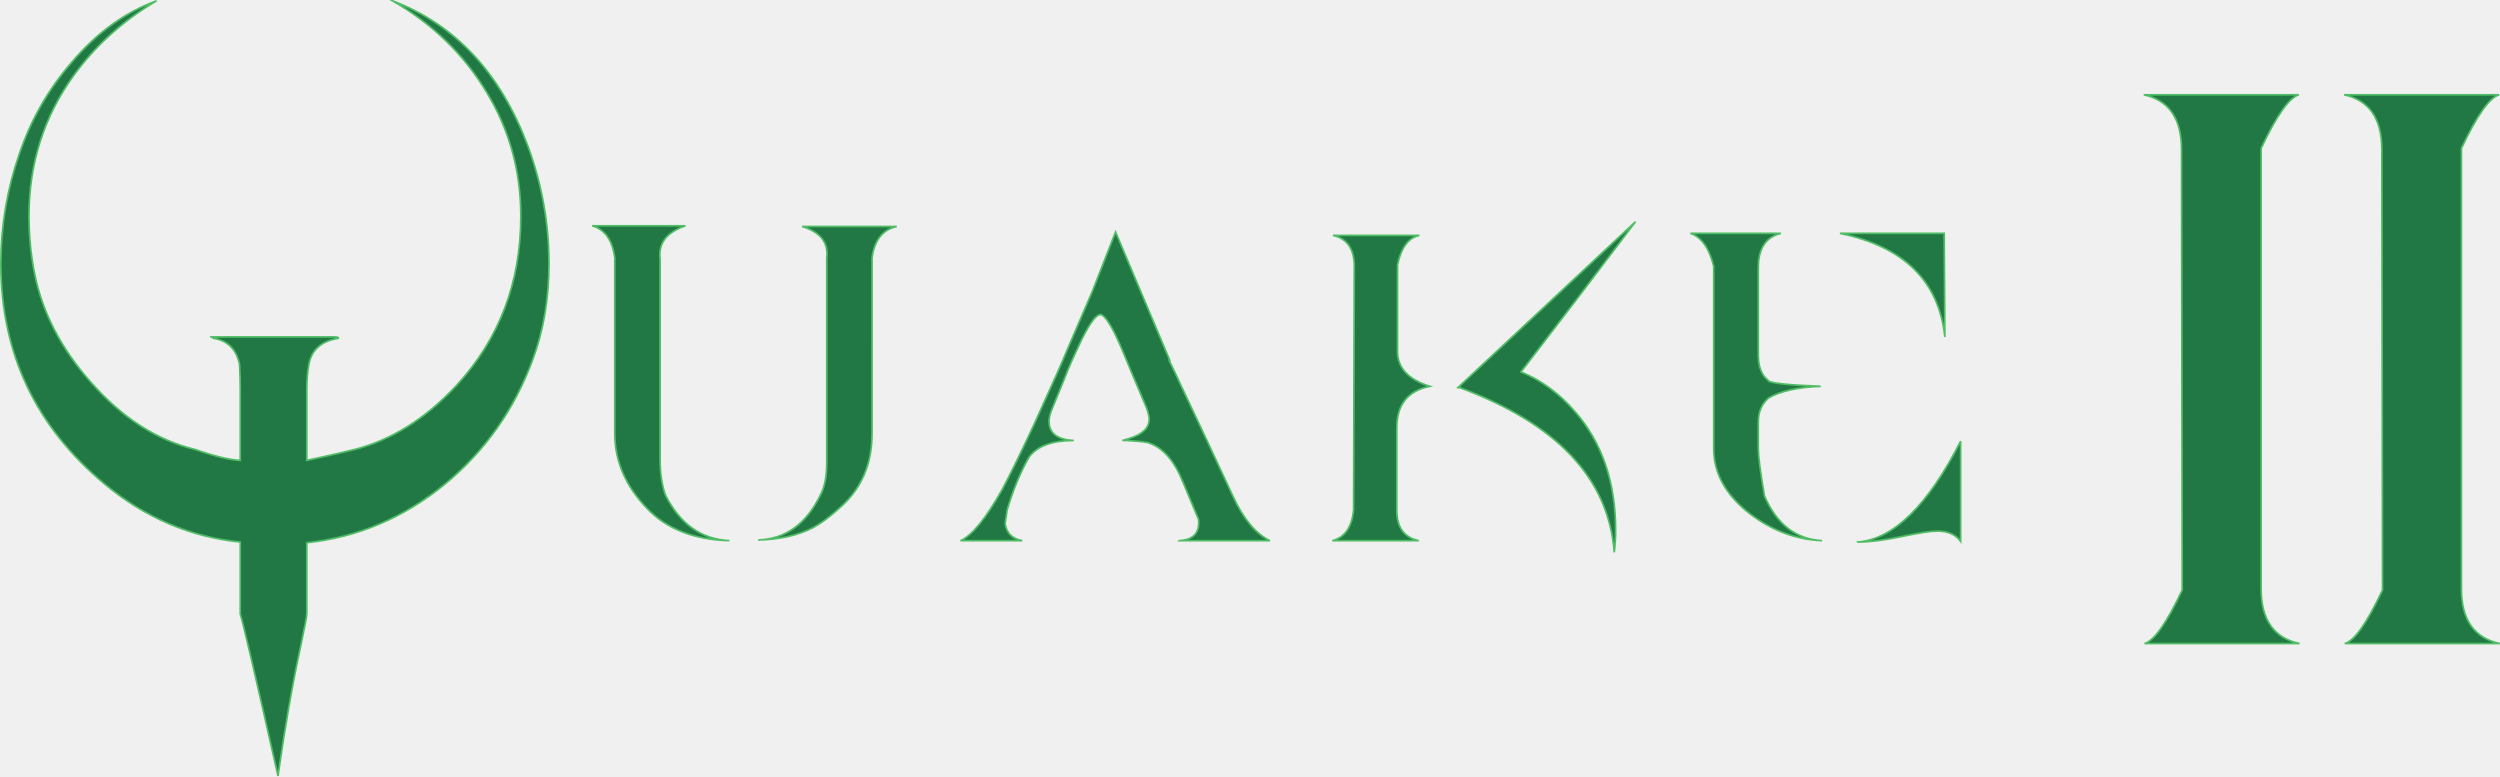
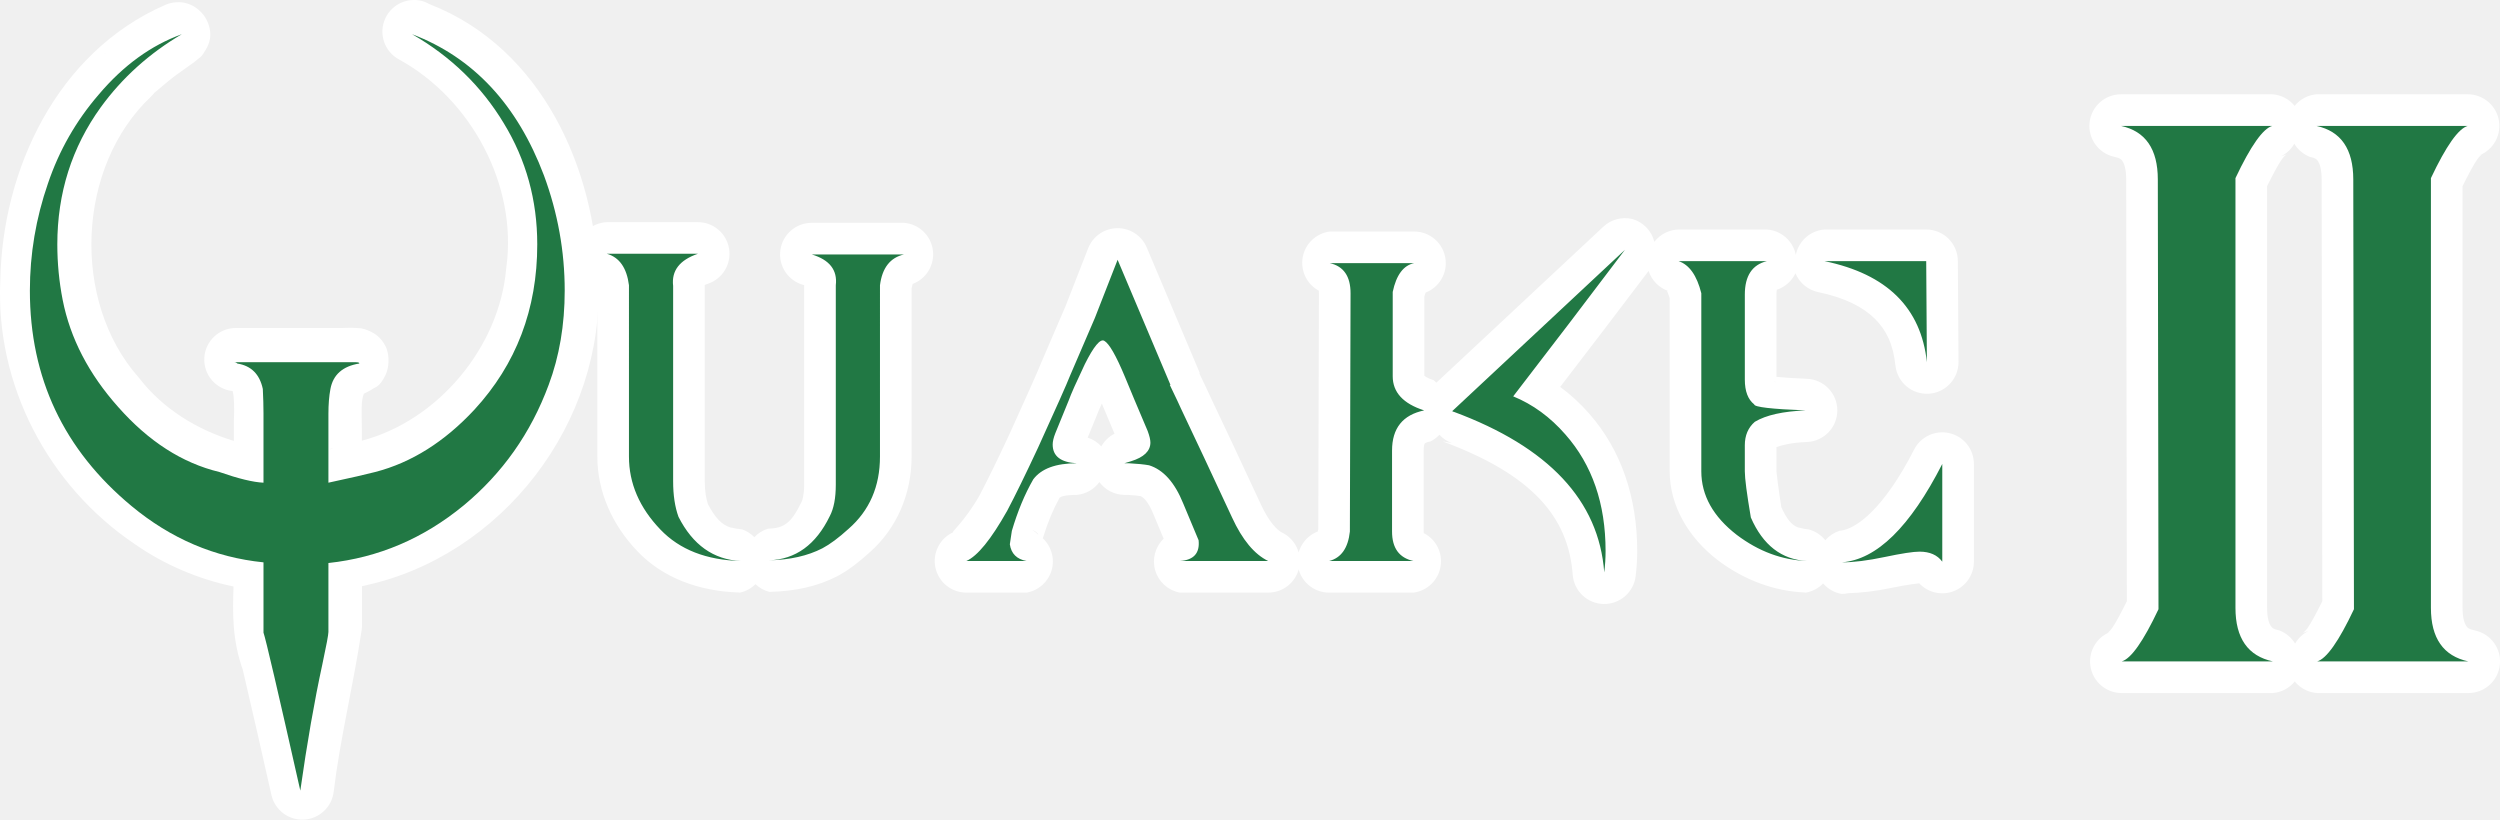
- <svg xmlns="http://www.w3.org/2000/svg" width="385.709mm" height="119.745mm" viewBox="0 0 385.709 119.745" version="1.1" id="svg5">
+ <svg xmlns="http://www.w3.org/2000/svg" width="395.267mm" height="129.588mm" viewBox="0 0 395.267 129.588" version="1.1" id="svg5">
  <defs id="defs2" />
-   <g id="layer1" transform="translate(-31.92623,-43.81971)">
+   <g id="layer1" transform="translate(-27.3359,-38.53535)">
    <g aria-label="Quake II" id="text1838" style="font-size:10.583px;line-height:1.25;fill:#cccccc;stroke:#666666;stroke-width:0.265">
-       <path d="m 92.489,43.944 q 9.207,5.292 14.499,14.076 5.292,8.678 5.292,19.156 0,15.346 -9.948,26.141 -7.091,7.62 -15.663,9.842 -2.011,0.529 -7.408,1.693 v -10.901 q 0,-2.223 0.317,-3.916 0.635,-3.387 4.551,-4.022 0.106,-0.212 -0.635,-0.212 H 64.338 q 0.317,0 0.529,0.212 3.281,0.529 4.022,4.022 0.106,2.117 0.106,3.81 v 11.007 q -2.434,-0.106 -6.985,-1.693 -8.784,-2.117 -15.981,-10.266 -6.985,-7.832 -8.784,-16.933 -0.847,-4.339 -0.847,-8.784 0,-12.171 6.879,-21.696 5.08,-6.985 12.806,-11.536 -7.302,2.646 -13.123,9.525 -5.397,6.244 -8.043,14.076 -2.857,8.255 -2.857,16.933 0,20.743 16.087,34.078 9.313,7.726 20.849,8.89 v 11.112 q 0.529,1.482 5.821,24.977 1.587,-11.218 3.492,-20.002 0.952,-4.445 0.952,-5.08 v -10.901 q 11.853,-1.27 21.378,-9.102 9.207,-7.62 13.441,-19.05 2.54,-6.773 2.54,-14.922 0,-9.313 -3.281,-18.203 -6.35,-16.827 -20.849,-22.331 z" style="font-size:105.833px;font-family:DpQuake;-inkscape-font-specification:'DpQuake, Normal';fill:#217844;stroke:#50bd66;fill-opacity:1;stroke-opacity:1" id="path5442" />
-       <path d="m 126.779,110.725 q 0,6.35 4.974,11.536 4.551,4.762 12.7,4.974 -6.456,-0.318 -9.842,-6.985 -0.847,-2.328 -0.847,-5.609 V 83.737 q -0.423,-3.598 3.916,-5.08 H 123.287 q 2.963,0.847 3.492,4.974 z m 39.687,0 q 0,7.091 -4.974,11.43 -2.328,2.117 -4.127,3.069 -3.492,1.799 -8.467,1.905 6.35,-0.212 9.631,-6.985 0.953,-1.799 0.953,-4.974 V 83.631 q 0.423,-3.598 -3.81,-4.868 h 14.605 q -3.281,0.741 -3.81,4.868 z" style="font-size:105.833px;font-family:DpQuake;-inkscape-font-specification:'DpQuake, Normal';fill:#217844;stroke:#50bd66;fill-opacity:1;stroke-opacity:1" id="path5444" />
-       <path d="m 213.88,127.235 h 13.97 q -3.281,-1.587 -5.715,-6.879 -4.868,-10.477 -8.043,-17.145 -0.318,-0.741 -1.799,-3.81 h 0.106 l -8.361,-19.791 -3.598,9.207 q -0.953,2.222 -3.916,9.102 -0.741,1.905 -5.08,11.43 -2.963,6.35 -4.868,9.948 -3.81,6.773 -6.456,7.937 h 9.525 q -2.328,-0.423 -2.646,-2.646 l 0.318,-2.117 q 1.376,-4.657 3.387,-8.149 1.905,-2.54 6.879,-2.54 -3.81,-0.212 -3.81,-2.963 0,-0.741 0.423,-1.799 l 2.117,-5.186 q 0.529,-1.482 2.54,-5.715 2.117,-4.233 3.069,-3.704 1.164,0.635 3.281,5.715 1.164,2.857 3.598,8.572 0.423,1.164 0.423,1.799 0,2.011 -3.069,2.963 l -1.058,0.318 q 0.212,0 0.741,0 2.011,0.106 3.175,0.318 3.387,1.058 5.397,6.032 l 2.434,5.821 q 0.318,3.069 -2.963,3.281 z" style="font-size:105.833px;font-family:DpQuake;-inkscape-font-specification:'DpQuake, Normal';fill:#217844;stroke:#50bd66;fill-opacity:1;stroke-opacity:1" id="path5446" />
-       <path d="m 247.429,122.578 q 0,3.916 3.387,4.657 h -13.335 q 2.857,-0.741 3.281,-4.657 l 0.106,-37.677 q 0,-4.022 -3.281,-4.762 h 13.335 q -2.54,0.529 -3.387,4.551 v 13.335 q 0,3.81 4.974,5.397 -5.08,1.058 -5.08,6.35 z m 19.156,-21.378 q 8.572,-11.112 17.674,-23.177 l -27.305,25.506 h 0.106 l -0.106,0.106 h 0.212 q 22.542,8.361 23.812,25.4 0.212,-1.693 0.212,-3.387 0,-11.218 -6.35,-18.415 -3.598,-4.127 -8.255,-6.032 z" style="font-size:105.833px;font-family:DpQuake;-inkscape-font-specification:'DpQuake, Normal';fill:#217844;stroke:#50bd66;fill-opacity:1;stroke-opacity:1" id="path5448" />
-       <path d="m 304.79,105.221 q -1.587,1.376 -1.587,3.704 v 4.127 q 0,1.693 0.953,7.302 2.857,6.562 8.89,6.879 -5.927,-0.212 -11.112,-4.127 -5.609,-4.339 -5.609,-10.054 V 84.901 q -1.058,-4.233 -3.598,-5.08 h 13.97 q -3.492,0.847 -3.492,5.292 v 13.441 q 0,2.752 1.482,3.916 0,0.635 8.149,0.952 -5.397,0.212 -8.043,1.799 z m 13.758,22.225 q 8.255,-0.635 15.875,-15.557 v 15.452 q -1.164,-1.587 -3.598,-1.587 -1.482,0 -5.503,0.847 -4.022,0.847 -6.773,0.847 z m -2.752,-47.625 h 16.087 l 0.106,15.981 Q 330.613,82.891 315.797,79.821 Z" style="font-size:105.833px;font-family:DpQuake;-inkscape-font-specification:'DpQuake, Normal';fill:#217844;stroke:#50bd66;fill-opacity:1;stroke-opacity:1" id="path5450" />
-       <path d="m 380.778,66.698 q 3.598,-7.62 5.821,-8.255 h -23.918 q 5.821,1.27 5.821,8.467 l 0.106,67.945 q -3.598,7.62 -5.821,8.255 h 23.918 q -5.927,-1.27 -5.927,-8.467 z" style="font-size:105.833px;font-family:DpQuake;-inkscape-font-specification:'DpQuake, Normal';fill:#217844;stroke:#50bd66;fill-opacity:1;stroke-opacity:1" id="path5452" />
-       <path d="m 411.681,66.698 q 3.598,-7.62 5.821,-8.255 h -23.918 q 5.821,1.27 5.821,8.467 l 0.106,67.945 q -3.598,7.62 -5.821,8.255 H 417.608 q -5.927,-1.27 -5.927,-8.467 z" style="font-size:105.833px;font-family:DpQuake;-inkscape-font-specification:'DpQuake, Normal';fill:#217844;stroke:#50bd66;fill-opacity:1;stroke-opacity:1" id="path5454" />
+       <path style="font-size:105.833px;line-height:1.25;font-family:DpQuake;-inkscape-font-specification:'DpQuake, Normal';baseline-shift:baseline;display:inline;overflow:visible;vector-effect:none;fill:#ffffff;stroke:none;stroke-width:0.265;stroke-linecap:round;stroke-linejoin:round;paint-order:markers stroke fill;enable-background:accumulate;stop-color:#000000" d="m 94.506,38.834 a 5,5 0 0 0 -4.104,9.088 c 11.462,6.265 18.763,19.946 16.992,32.85 a 5,5 0 0 0 -0.027,0.244 c -1.09,12.447 -10.791,24.039 -22.82,27.195 0.027,-1.989 -0.055,-3.95 -0.027,-5.246 0.024,-1.115 0.163,-1.72 0.355,-2.191 0.162,-0.08 0.358,-0.168 0.516,-0.25 0.292,-0.151 0.575,-0.299 0.969,-0.561 0.393,-0.262 1.017,-0.257 1.953,-2.184 0.468,-0.963 0.736,-2.998 -0.027,-4.512 -0.763,-1.514 -1.833,-2.068 -2.451,-2.352 -1.236,-0.568 -1.641,-0.479 -2.068,-0.514 -0.854,-0.069 -1.484,-0.039 -2.389,-0.006 l 0.182,-0.004 H 64.651 a 5,5 0 0 0 -0.518,9.975 c 0.719,0.075 -0.209,-0.629 0.008,0.133 0.217,0.762 0.264,2.712 0.172,4.619 a 5,5 0 0 0 -0.006,0.242 v 2.889 C 58.423,106.464 53.103,103.144 49.434,98.429 A 5,5 0 0 0 49.237,98.191 C 38.575,86.115 39.463,64.879 51.202,53.812 a 5,5 0 0 0 0.588,-0.664 c -0.186,0.251 1.891,-1.673 3.602,-2.902 0.855,-0.615 1.659,-1.172 2.318,-1.654 0.33,-0.241 0.585,-0.415 1.016,-0.801 0.215,-0.193 0.443,-0.165 1.141,-1.398 0.349,-0.617 1.341,-2.23 0.152,-4.68 -0.594,-1.225 -1.725,-2.074 -2.535,-2.422 -0.81,-0.348 -1.367,-0.386 -1.77,-0.404 a 5,5 0 0 0 -2.223,0.412 c -17.244,7.511 -25.796,26.222 -26.1,43.51 -0.821,16.585 7.604,32.537 21.199,41.711 4.7,3.284 10.051,5.567 15.668,6.748 -0.129,4 -0.278,8.458 1.576,13.457 l -0.18,-0.594 c 1.569,6.673 3.079,13.376 4.596,20.096 a 5,5 0 0 0 9.842,-0.506 c 0.987,-8.235 3.081,-16.678 4.424,-25.572 a 5,5 0 0 0 0.057,-0.746 v -6.197 C 106.69,126.655 123.07,105.273 121.911,82.701 121.466,65.505 113.187,46.2 95.301,39.215 c -0.036,-0.02 -0.066,-0.047 -0.102,-0.066 l -0.006,0.014 c -0.242,-0.094 -0.442,-0.239 -0.688,-0.328 z m -50.164,7.703 c -0.158,0.149 -0.263,0.335 -0.418,0.486 -0.056,0.072 -0.117,0.101 -0.172,0.176 z m 72.988,35.35 -0.027,0.244 c 0.006,-0.043 0.002,-0.086 0.008,-0.129 0.003,-0.039 0.016,-0.076 0.019,-0.115 z M 74.145,100.392 h 0.699 c -0.107,0.797 -0.307,1.649 -0.322,2.355 -0.057,2.64 0.176,4.816 0.066,6.154 a 5,5 0 0 0 0.043,1.176 c -0.052,-0.337 -0.005,0.159 -0.049,0.824 -0.044,0.665 -0.153,1.513 -0.033,2.775 0.06,0.631 0.161,1.403 0.633,2.402 0.472,1 1.542,2.285 2.986,2.9 2.376,1.012 4.034,0.38 5.406,-0.32 6.009,-0.935 11.517,-3.327 16.309,-6.732 -5.703,5.571 -12.896,9.497 -20.777,10.236 a 5,5 0 0 0 -4.533,4.979 v 9.826 c -0.023,0.152 -0.06,0.312 -0.084,0.465 -0.248,-2.971 -0.035,-6.469 -0.186,-10.58 a 5,5 0 0 0 -4.518,-4.793 c -5.516,-0.531 -10.93,-2.557 -15.494,-5.754 a 5,5 0 0 0 -0.076,-0.053 c -2.278,-1.534 -4.334,-3.37 -6.223,-5.363 6.008,4.688 13.258,7.554 20.674,8.512 a 5,5 0 0 0 5.641,-4.959 v -9.049 -0.033 c 0.069,-1.329 0.05,-3.065 -0.162,-4.969 z m -32.604,4.178 c 0.033,0.042 0.077,0.07 0.109,0.111 0.035,0.04 0.055,0.088 0.09,0.127 z m 38.357,4.838 c 0.014,-0.003 0.06,0.014 0.074,0.012 a 5,5 0 0 0 -0.367,0.123 c -0.203,0.115 -0.113,-0.052 0.293,-0.135 z" id="path5" />
+       <g id="path5442" style="opacity:1">
+         <path style="font-size:105.833px;font-family:DpQuake;-inkscape-font-specification:'DpQuake, Normal';baseline-shift:baseline;display:inline;overflow:visible;vector-effect:none;fill:#217844;stroke:none;stroke-linecap:round;stroke-linejoin:round;paint-order:markers stroke fill;enable-background:accumulate;stop-color:#000000;stop-opacity:1" d="m 92.489,43.944 q 9.207,5.292 14.499,14.076 5.292,8.678 5.292,19.156 0,15.346 -9.948,26.141 -7.091,7.62 -15.663,9.842 -2.011,0.529 -7.408,1.693 v -10.901 q 0,-2.223 0.317,-3.916 0.635,-3.387 4.551,-4.022 0.106,-0.212 -0.635,-0.212 H 64.338 q 0.317,0 0.529,0.212 3.281,0.529 4.022,4.022 0.106,2.117 0.106,3.81 v 11.007 q -2.434,-0.106 -6.985,-1.693 -8.784,-2.117 -15.981,-10.266 -6.985,-7.832 -8.784,-16.933 -0.847,-4.339 -0.847,-8.784 0,-12.171 6.879,-21.696 5.08,-6.985 12.806,-11.536 -7.302,2.646 -13.123,9.525 -5.397,6.244 -8.043,14.076 -2.857,8.255 -2.857,16.933 0,20.743 16.087,34.078 9.313,7.726 20.849,8.89 v 11.112 q 0.529,1.482 5.821,24.977 1.587,-11.218 3.492,-20.002 0.952,-4.445 0.952,-5.08 v -10.901 q 11.853,-1.27 21.378,-9.102 9.207,-7.62 13.441,-19.05 2.54,-6.773 2.54,-14.922 0,-9.313 -3.281,-18.203 -6.35,-16.827 -20.849,-22.331 z" id="path7" />
+       </g>
+       <g id="path5454" style="opacity:1">
+         <path style="font-size:105.833px;font-family:DpQuake;-inkscape-font-specification:'DpQuake, Normal';baseline-shift:baseline;display:inline;overflow:visible;vector-effect:none;fill:#ffffff;stroke:none;stroke-linecap:round;stroke-linejoin:round;paint-order:markers stroke fill;enable-background:accumulate;stop-color:#000000;stop-opacity:1" d="m 362.682,53.443 a 5,5 0 0 0 -1.066,9.885 c 0.979,0.214 1.09,0.378 1.311,0.699 0.221,0.321 0.576,1.158 0.576,2.883 a 5,5 0 0 0 0,0.008 l 0.104,66.676 c -0.894,1.797 -1.762,3.437 -2.338,4.254 -0.694,0.985 -1.312,0.871 0.145,0.455 a 5,5 0 0 0 1.375,9.807 h 23.918 a 5,5 0 0 0 3.445,-1.832 5,5 0 0 0 3.539,1.832 h 23.918 a 5,5 0 0 0 1.049,-9.889 c -1.03,-0.221 -1.172,-0.41 -1.396,-0.73 -0.224,-0.321 -0.578,-1.135 -0.578,-2.848 V 67.963 c 0.895,-1.799 1.763,-3.44 2.34,-4.258 0.694,-0.985 1.31,-0.871 -0.146,-0.455 a 5,5 0 0 0 -1.373,-9.807 h -23.918 a 5,5 0 0 0 -3.449,1.832 5,5 0 0 0 -3.535,-1.832 z m 27.4,7.818 a 5,5 0 0 0 2.436,2.066 c 0.979,0.214 1.092,0.378 1.312,0.699 0.221,0.321 0.574,1.158 0.574,2.883 a 5,5 0 0 0 0,0.008 l 0.104,66.678 c -0.893,1.796 -1.762,3.436 -2.338,4.252 -0.694,0.985 -1.31,0.871 0.146,0.455 a 5,5 0 0 0 -2.107,1.986 5,5 0 0 0 -2.457,-2.068 c -1.03,-0.221 -1.172,-0.41 -1.396,-0.73 -0.224,-0.321 -0.578,-1.135 -0.578,-2.848 V 67.963 c 0.895,-1.8 1.765,-3.44 2.342,-4.258 0.694,-0.985 1.31,-0.871 -0.146,-0.455 a 5,5 0 0 0 2.109,-1.988 z m -16.984,2.182 h 3.783 c -0.21,0.426 -0.408,0.663 -0.623,1.119 a 5,5 0 0 0 -0.48,2.135 v 67.945 c 0,1.186 0.197,2.33 0.412,3.467 h -3.684 c 0.21,-0.426 0.408,-0.664 0.623,-1.119 a 5,5 0 0 0 0.479,-2.143 l -0.105,-67.938 c 0,-1.187 -0.193,-2.331 -0.404,-3.467 z m 30.904,0 h 3.781 c -0.21,0.426 -0.408,0.664 -0.623,1.119 a 5,5 0 0 0 -0.479,2.135 v 67.945 c 0,1.186 0.197,2.33 0.412,3.467 h -3.686 c 0.21,-0.426 0.408,-0.664 0.623,-1.119 a 5,5 0 0 0 0.479,-2.143 L 404.404,66.91 c 0,-1.187 -0.191,-2.331 -0.402,-3.467 z m -118.566,9.725 a 5,5 0 0 0 -4.59,1.201 l -26.408,24.668 a 5,5 0 0 0 -0.408,-0.379 c -1.05,-0.335 -1.422,-0.661 -1.494,-0.729 V 85.391 c 0.138,-0.436 0.31,-0.904 0.281,-0.865 -0.013,0.017 -0.194,0.1 -0.281,0.164 -0.183,0.135 -0.365,0.296 -0.594,0.344 a 5,5 0 0 0 -1.02,-9.895 h -13.336 a 5,5 0 0 0 -1.656,9.4 c -0.195,-0.285 -0.062,-0.294 -0.062,0.363 l -0.104,37.287 c -0.08,0.429 -0.199,0.742 -0.121,0.631 0.097,-0.137 0.528,-0.412 0.582,-0.426 a 5,5 0 0 0 1.256,9.84 h 13.334 a 5,5 0 0 0 1.631,-9.41 c -0.008,-0.066 -0.018,-0.076 -0.018,-0.246 v -12.807 c 0,-0.964 0.176,-1.109 0.176,-1.109 1.9e-4,-2.4e-4 0.047,-0.163 0.926,-0.346 a 5,5 0 0 0 1.389,-1.041 5,5 0 0 0 1.957,1.307 l -1.449,-0.26 c 14.019,5.199 19.878,11.851 20.566,21.084 a 5,5 0 0 0 9.947,0.248 c 0.167,-1.332 0.25,-2.671 0.25,-4.008 0,-8.415 -2.512,-15.945 -7.59,-21.707 -1.396,-1.6 -2.936,-3.013 -4.59,-4.232 4.576,-5.96 9.187,-11.981 13.982,-18.336 a 5,5 0 0 0 3.152,3.193 c -0.414,-0.138 -0.193,-0.096 0.18,1.107 v 27.381 c 0,5.446 2.969,10.467 7.549,14.01 a 5,5 0 0 0 0.047,0.035 c 4.113,3.105 8.856,4.908 13.801,5.117 0.022,0.001 0.041,0.013 0.062,0.014 v -0.006 c 0.028,0.001 0.056,0.009 0.084,0.01 a 5,5 0 0 0 2.719,-1.453 5,5 0 0 0 2.963,1.668 c 0.115,0 0.265,-0.045 0.381,-0.047 l 0.002,0.031 c 0.198,-0.015 0.379,-0.079 0.574,-0.102 2.105,-0.073 4.296,-0.301 6.846,-0.838 2.56,-0.539 4.437,-0.738 4.473,-0.738 0.536,0 -0.227,-0.175 -0.434,-0.457 a 5,5 0 0 0 9.033,-2.957 v -15.451 a 5,5 0 0 0 -9.453,-2.273 c -4.76,9.323 -9.172,12.643 -11.807,12.846 a 5,5 0 0 0 -2.234,1.494 5,5 0 0 0 -2.621,-1.713 c -0.088,-0.005 -0.146,-0.025 -0.23,-0.031 -0.505,-0.023 -0.973,-0.211 -1.463,-0.287 -1.035,-0.368 -1.774,-1.328 -2.639,-3.189 -0.47,-2.975 -0.773,-5.513 -0.773,-5.682 v -3.826 c 0.916,-0.332 2.392,-0.713 4.826,-0.809 a 5,5 0 0 0 -0.002,-9.992 c -2.235,-0.087 -3.668,-0.199 -4.824,-0.309 V 85.113 c 0,-0.794 0.143,-0.918 0.043,-0.76 a 5,5 0 0 0 2.963,-2.613 5,5 0 0 0 3.574,2.977 c 4.272,0.885 7.116,2.376 8.957,4.193 1.841,1.817 2.917,4.037 3.277,7.422 a 5,5 0 0 0 9.971,-0.562 l -0.105,-15.98 a 5,5 0 0 0 -5,-4.967 h -16.086 a 5,5 0 0 0 -4.531,5.969 5,5 0 0 0 -4.57,-5.969 h -13.971 a 5,5 0 0 0 -3.826,1.945 5,5 0 0 0 -3.463,-3.6 z m -162.148,0.49 a 5,5 0 0 0 -1.5,9.688 c -0.038,0.035 -0.062,0.182 0.033,0.922 l -0.041,-0.637 v 27.094 c 0,5.536 2.341,10.798 6.359,14.99 9.9e-4,0.001 0.003,9.2e-4 0.004,0.002 10e-4,10e-4 9.5e-4,0.003 0.002,0.004 3.993,4.175 9.678,6.283 15.971,6.49 0.032,0.002 0.06,0.016 0.092,0.018 v -0.008 c 0.04,0.001 0.077,0.011 0.117,0.012 a 5,5 0 0 0 2.459,-1.338 5,5 0 0 0 2.221,1.232 c 0.021,-4.5e-4 0.04,-0.007 0.06,-0.008 v 0.008 c 0.032,-0.001 0.061,-0.016 0.094,-0.018 3.832,-0.1 7.388,-0.84 10.496,-2.441 a 5,5 0 0 0 0.051,-0.025 c 1.751,-0.927 3.375,-2.185 5.109,-3.758 4.308,-3.779 6.652,-9.281 6.652,-15.16 V 84.092 c 0.09,-0.412 0.211,-0.733 0.154,-0.66 a 5,5 0 0 0 -1.346,-9.668 h -14.604 a 5,5 0 0 0 -1.438,9.789 c 0.332,0.1 0.154,0.013 0.246,0.062 a 5,5 0 0 0 0,0.016 v 31.539 c 0,1.617 -0.305,2.51 -0.371,2.635 a 5,5 0 0 0 -0.08,0.16 c -1.644,3.395 -2.81,4.083 -5.297,4.166 a 5,5 0 0 0 -2.129,1.338 5,5 0 0 0 -1.904,-1.229 c -0.197,-0.01 -0.341,-0.056 -0.523,-0.074 -0.534,-0.024 -0.872,-0.181 -1.355,-0.236 -1.398,-0.433 -2.407,-1.527 -3.549,-3.672 -0.274,-0.844 -0.508,-1.988 -0.508,-3.617 V 83.736 a 5,5 0 0 0 -0.008,-0.125 c 0.05,-0.033 -0.023,-0.031 0.539,-0.223 a 5,5 0 0 0 -1.615,-9.73 z m 80.682,0.953 a 5,5 0 0 0 -4.588,3.178 l -3.578,9.152 c -0.638,1.49 -1.916,4.462 -3.871,9 a 5,5 0 0 0 -0.068,0.166 c -0.319,0.82 -2.086,4.835 -4.971,11.168 -1.927,4.128 -3.501,7.34 -4.695,9.6 -2.351,4.164 -4.788,6.089 -4.092,5.783 a 5,5 0 0 0 2.014,9.576 h 9.525 a 5,5 0 0 0 2.566,-8.584 c 0.759,-2.509 1.659,-4.624 2.65,-6.414 0.147,-0.128 0.635,-0.453 2.721,-0.453 a 5,5 0 0 0 3.572,-2.029 5,5 0 0 0 3.941,2.029 h 0.561 c 0.941,0.052 1.535,0.125 2,0.191 0.428,0.175 1.174,0.7 2.117,3.033 a 5,5 0 0 0 0.021,0.055 l 1.525,3.646 a 5,5 0 0 0 2.559,8.525 h 13.971 a 5,5 0 0 0 2.178,-9.5 c -0.663,-0.321 -2.004,-1.543 -3.35,-4.469 a 5,5 0 0 0 -0.008,-0.018 c -3.25,-6.994 -5.937,-12.72 -8.064,-17.188 l 0.082,0.18 c -0.302,-0.705 -0.884,-1.911 -1.701,-3.605 a 5,5 0 0 0 0.018,-0.18 l -8.361,-19.791 a 5,5 0 0 0 -4.674,-3.053 z M 307.904,98.809 c 0.055,0.042 0.104,0.094 0.162,0.143 -0.028,0.005 -0.06,0.005 -0.088,0.01 a 5,5 0 0 0 -0.074,-0.152 z m -106.359,3.531 c 0.56,1.349 1.187,2.846 2,4.764 a 5,5 0 0 0 -2.084,2.008 5,5 0 0 0 -2.152,-1.387 l 1.633,-4 a 5,5 0 0 0 0.078,-0.209 c 0.042,-0.116 0.42,-0.922 0.525,-1.176 z m -38.516,19.984 -0.082,0.158 c 0.011,-0.021 0.012,-0.045 0.023,-0.066 0.016,-0.033 0.043,-0.059 0.059,-0.092 z m 27.537,0.008 c -0.006,10e-4 0.393,0.1 0.787,0.494 0.098,0.098 0.07,0.147 0.143,0.254 a 5,5 0 0 0 -0.932,-0.744 c 8e-4,-10e-4 0.001,-0.002 0.002,-0.004 z" id="path8" />
+         <path style="font-size:105.833px;font-family:DpQuake;-inkscape-font-specification:'DpQuake, Normal';baseline-shift:baseline;display:inline;overflow:visible;vector-effect:none;fill:#217844;stroke:none;stroke-linecap:round;stroke-linejoin:round;paint-order:markers stroke fill;enable-background:accumulate;stop-color:#000000;stop-opacity:1" d="m 411.681,66.698 q 3.598,-7.62 5.821,-8.255 h -23.918 q 5.821,1.27 5.821,8.467 l 0.106,67.945 q -3.598,7.62 -5.821,8.255 H 417.608 q -5.927,-1.27 -5.927,-8.467 z m -30.903,0 q 3.598,-7.62 5.821,-8.255 h -23.918 q 5.821,1.27 5.821,8.467 l 0.106,67.945 q -3.598,7.62 -5.821,8.255 h 23.918 q -5.927,-1.27 -5.927,-8.467 z m -75.988,38.523 q -1.587,1.376 -1.587,3.704 v 4.127 q 0,1.693 0.953,7.302 2.857,6.562 8.89,6.879 -5.927,-0.212 -11.112,-4.127 -5.609,-4.339 -5.609,-10.054 V 84.901 q -1.058,-4.233 -3.598,-5.08 h 13.97 q -3.492,0.847 -3.492,5.292 v 13.441 q 0,2.752 1.482,3.916 0,0.635 8.149,0.952 -5.397,0.212 -8.043,1.799 z m 13.758,22.225 q 8.255,-0.635 15.875,-15.557 v 15.452 q -1.164,-1.587 -3.598,-1.587 -1.482,0 -5.503,0.847 -4.022,0.847 -6.773,0.847 z m -2.752,-47.625 h 16.087 l 0.106,15.981 Q 330.613,82.891 315.797,79.821 Z m -68.368,42.757 q 0,3.916 3.387,4.657 h -13.335 q 2.857,-0.741 3.281,-4.657 l 0.106,-37.677 q 0,-4.022 -3.281,-4.762 h 13.335 q -2.54,0.529 -3.387,4.551 v 13.335 q 0,3.81 4.974,5.397 -5.08,1.058 -5.08,6.35 z m 19.156,-21.378 q 8.572,-11.112 17.674,-23.177 l -27.305,25.506 h 0.106 l -0.106,0.106 h 0.212 q 22.542,8.361 23.812,25.4 0.212,-1.693 0.212,-3.387 0,-11.218 -6.35,-18.415 -3.598,-4.127 -8.255,-6.032 z m -52.705,26.035 h 13.97 q -3.281,-1.587 -5.715,-6.879 -4.868,-10.477 -8.043,-17.145 -0.318,-0.741 -1.799,-3.81 h 0.106 l -8.361,-19.791 -3.598,9.207 q -0.953,2.222 -3.916,9.102 -0.741,1.905 -5.08,11.43 -2.963,6.35 -4.868,9.948 -3.81,6.773 -6.456,7.937 h 9.525 q -2.328,-0.423 -2.646,-2.646 l 0.318,-2.117 q 1.376,-4.657 3.387,-8.149 1.905,-2.54 6.879,-2.54 -3.81,-0.212 -3.81,-2.963 0,-0.741 0.423,-1.799 l 2.117,-5.186 q 0.529,-1.482 2.54,-5.715 2.117,-4.233 3.069,-3.704 1.164,0.635 3.281,5.715 1.164,2.857 3.598,8.572 0.423,1.164 0.423,1.799 0,2.011 -3.069,2.963 l -1.058,0.318 q 0.212,0 0.741,0 2.011,0.106 3.175,0.318 3.387,1.058 5.397,6.032 l 2.434,5.821 q 0.318,3.069 -2.963,3.281 z m -87.101,-16.51 q 0,6.35 4.974,11.536 4.551,4.762 12.7,4.974 -6.456,-0.318 -9.842,-6.985 -0.847,-2.328 -0.847,-5.609 V 83.737 q -0.423,-3.598 3.916,-5.08 H 123.287 q 2.963,0.847 3.492,4.974 z m 39.687,0 q 0,7.091 -4.974,11.43 -2.328,2.117 -4.127,3.069 -3.492,1.799 -8.467,1.905 6.35,-0.212 9.631,-6.985 0.953,-1.799 0.953,-4.974 V 83.631 q 0.423,-3.598 -3.81,-4.868 h 14.605 q -3.281,0.741 -3.81,4.868 z" id="path9" />
+       </g>
    </g>
  </g>
</svg>
